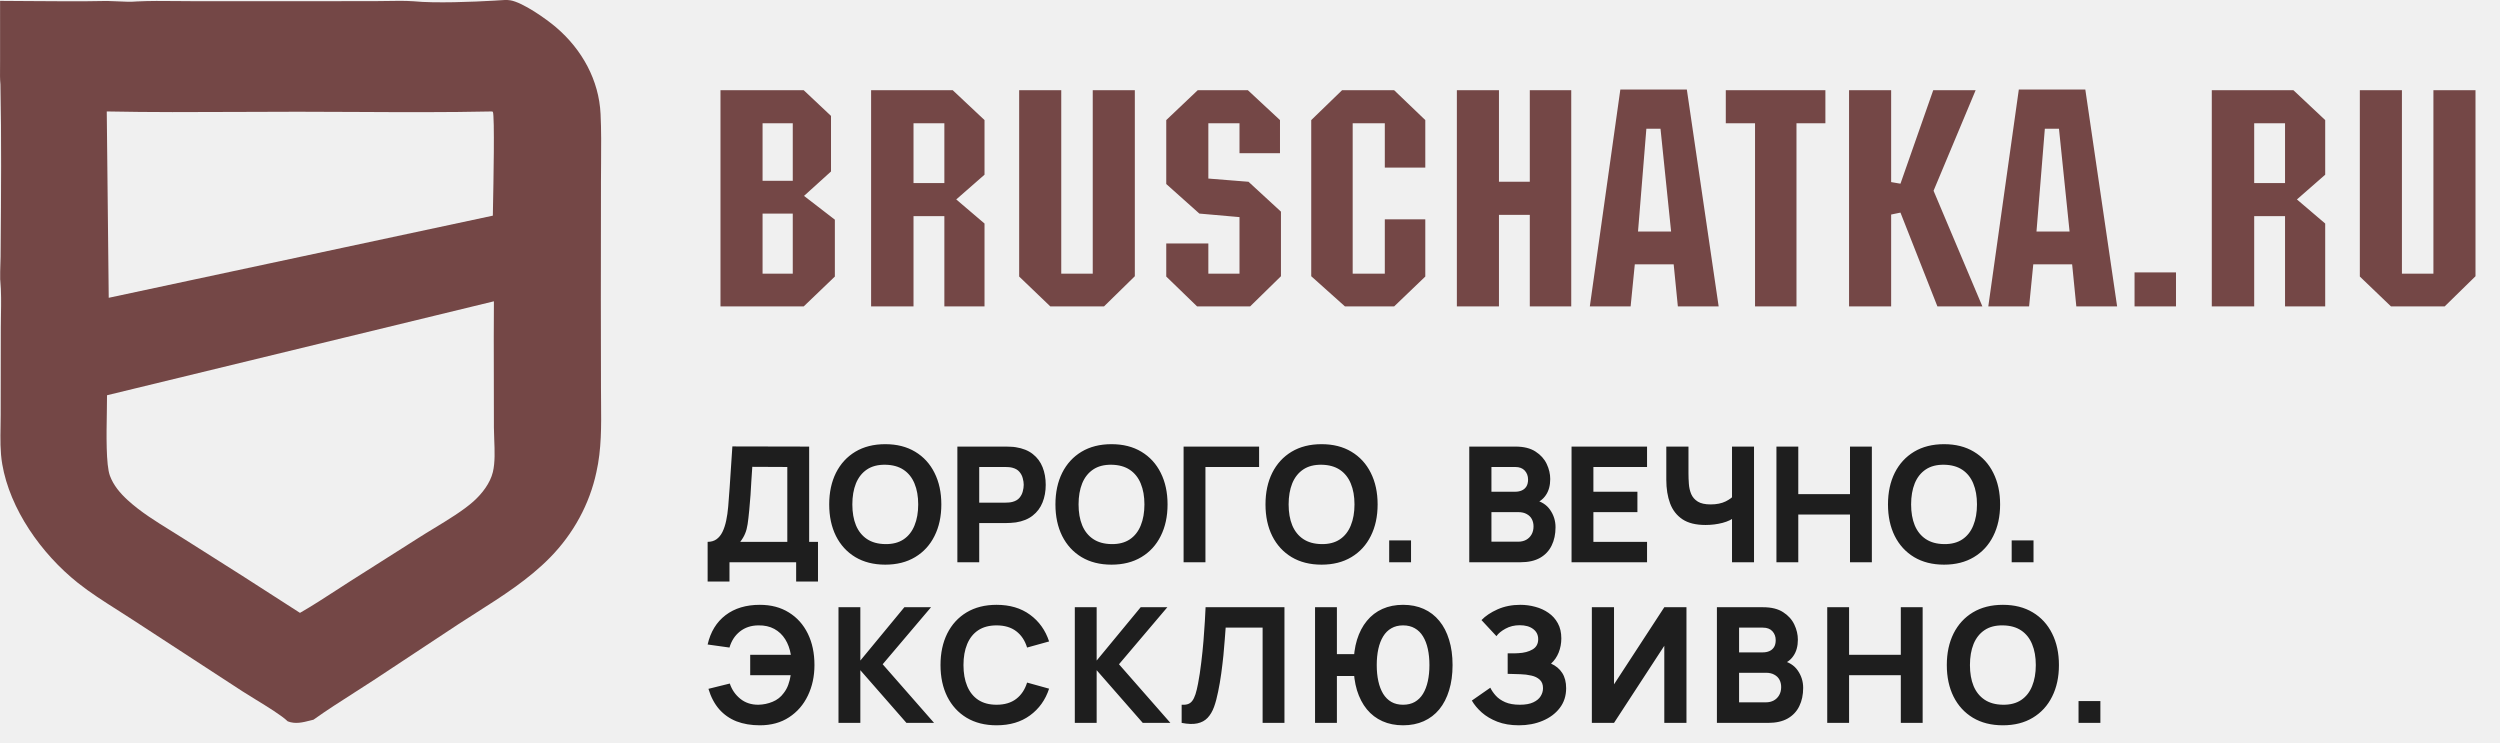
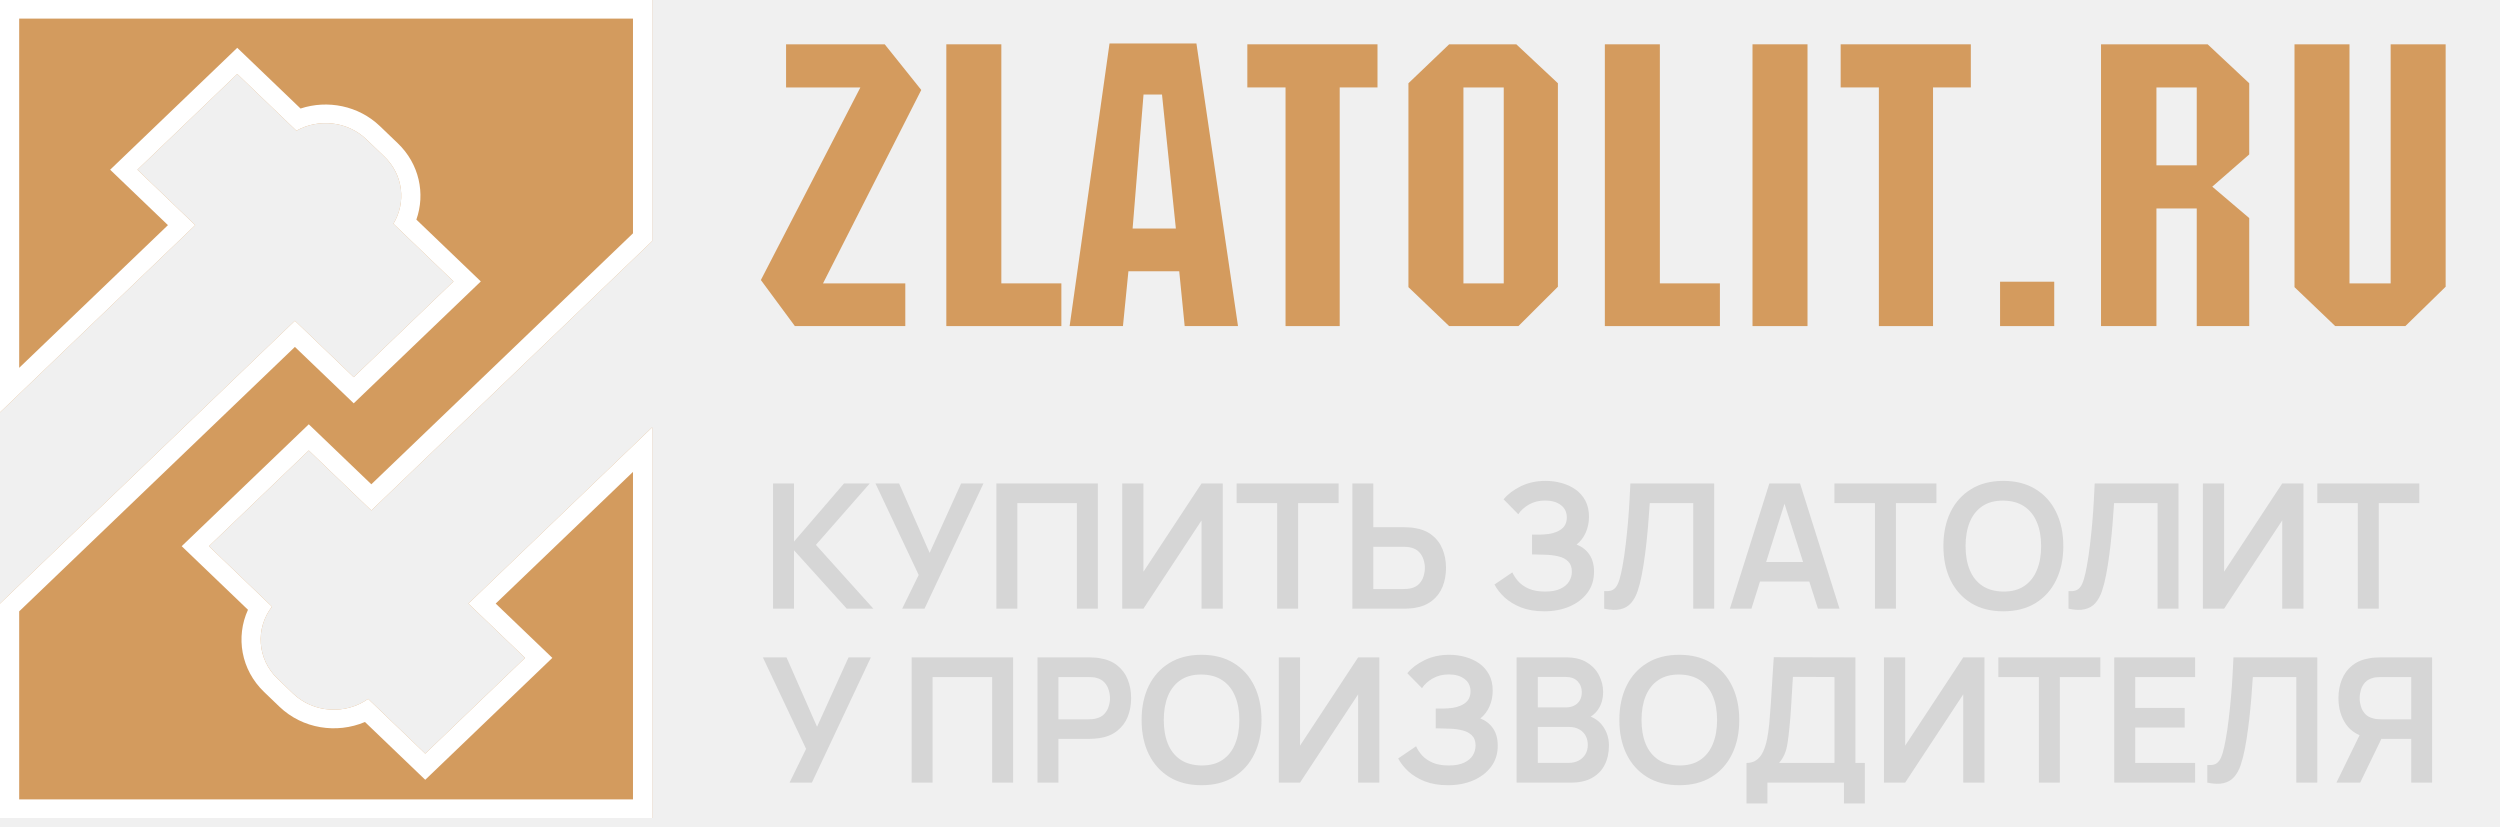
- <svg xmlns="http://www.w3.org/2000/svg" width="249" height="74" viewBox="0 0 249 74" fill="none">
-   <path fill-rule="evenodd" clip-rule="evenodd" d="M49.287 0.061C49.404 0.055 49.531 0.046 49.662 0.036C50.054 0.007 50.487 -0.026 50.829 0.031C52.081 0.241 54.421 1.899 55.368 2.707C57.993 4.943 59.657 8.005 59.816 11.35C59.894 12.99 59.88 14.642 59.867 16.289V16.289C59.862 16.871 59.858 17.453 59.857 18.033L59.844 29.826L59.858 38.713C59.859 39.165 59.863 39.619 59.867 40.074C59.89 42.399 59.913 44.752 59.401 47.025C59.358 47.222 59.312 47.419 59.263 47.615C59.214 47.811 59.16 48.006 59.104 48.2C59.048 48.394 58.987 48.587 58.924 48.78C58.86 48.972 58.793 49.163 58.723 49.353C58.653 49.543 58.578 49.732 58.501 49.92C58.424 50.108 58.343 50.294 58.259 50.48C58.175 50.665 58.088 50.849 57.997 51.031C57.906 51.213 57.812 51.394 57.715 51.573C57.617 51.753 57.517 51.931 57.413 52.107C57.309 52.283 57.203 52.457 57.093 52.63C56.983 52.803 56.869 52.974 56.753 53.143C56.637 53.312 56.518 53.479 56.395 53.644C56.273 53.809 56.148 53.973 56.019 54.134C55.891 54.295 55.76 54.454 55.626 54.611C55.492 54.769 55.355 54.923 55.215 55.076C55.076 55.229 54.933 55.379 54.788 55.527C52.644 57.715 50.023 59.382 47.412 61.043C46.835 61.41 46.258 61.776 45.688 62.148L37.243 67.728C36.612 68.141 35.974 68.548 35.336 68.956L35.335 68.957C33.947 69.843 32.555 70.732 31.225 71.681C31.119 71.707 31.013 71.734 30.908 71.761L30.907 71.761C30.155 71.954 29.418 72.142 28.659 71.846C28.039 71.249 26.62 70.382 25.427 69.651L25.427 69.651C24.931 69.348 24.475 69.069 24.13 68.843L13.223 61.735C12.723 61.406 12.213 61.083 11.703 60.759C10.347 59.898 8.981 59.031 7.746 58.046C4.102 55.141 0.985 50.701 0.222 46.223C0.011 44.985 0.034 43.691 0.057 42.419C0.064 42.042 0.07 41.667 0.071 41.296L0.082 32.672C0.082 32.246 0.089 31.816 0.096 31.384C0.115 30.23 0.134 29.065 0.029 27.932L0.019 27.833C0.008 27.316 0.025 26.796 0.041 26.276C0.049 26.047 0.056 25.819 0.061 25.591C0.063 25.287 0.065 24.982 0.068 24.678C0.109 19.255 0.151 13.818 0.045 8.398C-0.009 7.88 -0.002 7.338 0.005 6.804C0.008 6.56 0.011 6.319 0.008 6.082L0.007 0.087C0.978 0.091 1.95 0.099 2.923 0.107C5.502 0.128 8.085 0.15 10.659 0.096C10.955 0.1 11.285 0.116 11.625 0.132C12.322 0.166 13.063 0.202 13.65 0.143C14.928 0.08 16.222 0.093 17.511 0.106C18.038 0.112 18.563 0.117 19.086 0.117L28.834 0.118L37.192 0.115C37.611 0.115 38.036 0.108 38.464 0.1C39.385 0.083 40.315 0.066 41.211 0.128C43.327 0.337 47.09 0.189 49.287 0.061ZM49.087 11.129L48.961 11.101C44.459 11.198 39.948 11.174 35.439 11.15C33.512 11.14 31.585 11.13 29.66 11.129C27.681 11.128 25.7 11.138 23.718 11.148H23.718C19.354 11.169 14.988 11.19 10.633 11.1L10.829 29.66L49.087 21.479C49.087 21.39 49.093 21.107 49.101 20.69C49.148 18.306 49.282 11.518 49.087 11.129ZM49.193 30.01L49.179 33.589L49.193 42.591C49.194 42.958 49.21 43.357 49.226 43.77C49.27 44.872 49.318 46.073 49.09 47.016C48.822 48.123 48.027 49.159 47.166 49.931C46.143 50.849 44.624 51.771 43.23 52.618C42.675 52.954 42.141 53.279 41.665 53.586L34.837 57.919C34.38 58.211 33.924 58.507 33.468 58.803C32.285 59.571 31.099 60.342 29.877 61.042C26.08 58.583 22.265 56.149 18.432 53.74C17.994 53.459 17.547 53.182 17.096 52.904C15.566 51.958 14.003 50.991 12.714 49.809C11.952 49.11 11.302 48.339 10.948 47.384C10.547 46.3 10.602 43.23 10.641 41.038C10.653 40.374 10.664 39.79 10.659 39.367L49.193 30.01Z" fill="#744746" />
-   <path d="M83.152 21.88V27.544L80.048 30.52H71.76V8.984H80.048L82.768 11.544V17.08L80.08 19.512L83.152 21.88ZM75.952 18.008H78.96V12.28H75.952V18.008ZM75.952 27.256H78.96V21.272H75.952V27.256ZM98.058 22.264V30.52H94.058V21.528H90.986V30.52H86.762V8.984H94.89L98.058 11.96V17.4L95.242 19.864L98.058 22.264ZM90.986 18.232H94.058V12.28H90.986V18.232ZM113.029 8.984V27.512L109.957 30.52H104.613L101.509 27.544V8.984H105.701V27.256H108.837V8.984H113.029ZM127.583 21.08V27.512L124.511 30.52H119.231L116.159 27.544V24.248H120.351V27.256H123.455V21.624L119.455 21.272L116.159 18.328V11.96L119.295 8.984H124.287L127.487 11.96V15.256H123.455V12.28H120.351V17.784L124.351 18.104L127.583 21.08ZM141.959 21.848V27.544L138.855 30.52H133.959L130.599 27.512V11.96L133.671 8.984H138.855L141.959 11.96V16.696H137.927V12.28H134.727V27.256H137.927V21.848H141.959ZM156.496 8.984V30.52H152.368V21.4H149.296V30.52H145.104V8.984H149.296V18.104H152.368V8.984H156.496ZM168.01 8.92L171.178 30.52H167.114L166.698 26.328H162.826L162.41 30.52H158.346L161.386 8.92H168.01ZM163.146 23.064H166.442L165.386 12.824H163.978L163.146 23.064ZM181.809 8.984V12.28H178.929V30.52H174.801V12.28H171.889V8.984H181.809ZM192.582 19L197.446 30.52H192.966L189.286 21.176L188.358 21.368V30.52H184.166V8.984H188.358V18.136L189.286 18.296L192.55 8.984H196.774L192.582 19ZM207.698 8.92L210.866 30.52H206.802L206.385 26.328H202.514L202.098 30.52H198.034L201.074 8.92H207.698ZM202.834 23.064H206.13L205.074 12.824H203.666L202.834 23.064ZM216.729 27.128V30.52H212.601V27.128H216.729ZM231.59 22.264V30.52H227.59V21.528H224.518V30.52H220.294V8.984H228.422L231.59 11.96V17.4L228.774 19.864L231.59 22.264ZM224.518 18.232H227.59V12.28H224.518V18.232ZM246.56 8.984V27.512L243.488 30.52H238.144L235.04 27.544V8.984H239.232V27.256H242.368V8.984H246.56Z" fill="#744746" />
-   <path d="M70.48 57.92V53.968C70.827 53.968 71.12 53.883 71.36 53.712C71.605 53.536 71.805 53.291 71.96 52.976C72.115 52.656 72.237 52.283 72.328 51.856C72.419 51.429 72.485 50.965 72.528 50.464C72.581 49.824 72.629 49.195 72.672 48.576C72.715 47.952 72.757 47.307 72.8 46.64C72.843 45.968 72.891 45.243 72.944 44.464L80.592 44.48V53.968H81.472V57.92H79.296V56H72.656V57.92H70.48ZM73.728 53.968H78.416V46.512L74.928 46.496C74.891 47.024 74.859 47.509 74.832 47.952C74.811 48.395 74.784 48.843 74.752 49.296C74.72 49.749 74.677 50.256 74.624 50.816C74.571 51.376 74.517 51.837 74.464 52.2C74.411 52.557 74.328 52.869 74.216 53.136C74.109 53.403 73.947 53.68 73.728 53.968ZM88.173 56.24C87.021 56.24 86.027 55.989 85.189 55.488C84.357 54.987 83.715 54.285 83.261 53.384C82.813 52.483 82.589 51.435 82.589 50.24C82.589 49.045 82.813 47.997 83.261 47.096C83.715 46.195 84.357 45.493 85.189 44.992C86.027 44.491 87.021 44.24 88.173 44.24C89.325 44.24 90.317 44.491 91.149 44.992C91.987 45.493 92.629 46.195 93.077 47.096C93.531 47.997 93.757 49.045 93.757 50.24C93.757 51.435 93.531 52.483 93.077 53.384C92.629 54.285 91.987 54.987 91.149 55.488C90.317 55.989 89.325 56.24 88.173 56.24ZM88.173 54.192C88.904 54.203 89.512 54.045 89.997 53.72C90.483 53.395 90.845 52.933 91.085 52.336C91.331 51.739 91.453 51.04 91.453 50.24C91.453 49.44 91.331 48.747 91.085 48.16C90.845 47.573 90.483 47.117 89.997 46.792C89.512 46.467 88.904 46.299 88.173 46.288C87.443 46.277 86.835 46.435 86.349 46.76C85.864 47.085 85.499 47.547 85.253 48.144C85.013 48.741 84.893 49.44 84.893 50.24C84.893 51.04 85.013 51.733 85.253 52.32C85.499 52.907 85.864 53.363 86.349 53.688C86.835 54.013 87.443 54.181 88.173 54.192ZM95.354 56V44.48H100.218C100.33 44.48 100.48 44.485 100.666 44.496C100.858 44.501 101.029 44.517 101.178 44.544C101.866 44.651 102.429 44.877 102.866 45.224C103.309 45.571 103.634 46.008 103.842 46.536C104.05 47.059 104.154 47.643 104.154 48.288C104.154 48.933 104.048 49.52 103.834 50.048C103.626 50.571 103.301 51.005 102.858 51.352C102.421 51.699 101.861 51.925 101.178 52.032C101.029 52.053 100.858 52.069 100.666 52.08C100.474 52.091 100.325 52.096 100.218 52.096H97.53V56H95.354ZM97.53 50.064H100.122C100.234 50.064 100.357 50.059 100.49 50.048C100.624 50.037 100.746 50.016 100.858 49.984C101.152 49.904 101.378 49.771 101.538 49.584C101.698 49.392 101.808 49.181 101.866 48.952C101.93 48.717 101.962 48.496 101.962 48.288C101.962 48.08 101.93 47.861 101.866 47.632C101.808 47.397 101.698 47.187 101.538 47C101.378 46.808 101.152 46.672 100.858 46.592C100.746 46.56 100.624 46.539 100.49 46.528C100.357 46.517 100.234 46.512 100.122 46.512H97.53V50.064ZM110.705 56.24C109.553 56.24 108.558 55.989 107.721 55.488C106.889 54.987 106.246 54.285 105.793 53.384C105.345 52.483 105.121 51.435 105.121 50.24C105.121 49.045 105.345 47.997 105.793 47.096C106.246 46.195 106.889 45.493 107.721 44.992C108.558 44.491 109.553 44.24 110.705 44.24C111.857 44.24 112.849 44.491 113.681 44.992C114.518 45.493 115.161 46.195 115.609 47.096C116.062 47.997 116.289 49.045 116.289 50.24C116.289 51.435 116.062 52.483 115.609 53.384C115.161 54.285 114.518 54.987 113.681 55.488C112.849 55.989 111.857 56.24 110.705 56.24ZM110.705 54.192C111.435 54.203 112.043 54.045 112.529 53.72C113.014 53.395 113.377 52.933 113.617 52.336C113.862 51.739 113.985 51.04 113.985 50.24C113.985 49.44 113.862 48.747 113.617 48.16C113.377 47.573 113.014 47.117 112.529 46.792C112.043 46.467 111.435 46.299 110.705 46.288C109.974 46.277 109.366 46.435 108.881 46.76C108.395 47.085 108.03 47.547 107.785 48.144C107.545 48.741 107.425 49.44 107.425 50.24C107.425 51.04 107.545 51.733 107.785 52.32C108.03 52.907 108.395 53.363 108.881 53.688C109.366 54.013 109.974 54.181 110.705 54.192ZM117.886 56V44.48H125.406V46.512H120.062V56H117.886ZM131.627 56.24C130.475 56.24 129.48 55.989 128.643 55.488C127.811 54.987 127.168 54.285 126.715 53.384C126.267 52.483 126.043 51.435 126.043 50.24C126.043 49.045 126.267 47.997 126.715 47.096C127.168 46.195 127.811 45.493 128.643 44.992C129.48 44.491 130.475 44.24 131.627 44.24C132.779 44.24 133.771 44.491 134.602 44.992C135.44 45.493 136.083 46.195 136.531 47.096C136.984 47.997 137.211 49.045 137.211 50.24C137.211 51.435 136.984 52.483 136.531 53.384C136.083 54.285 135.44 54.987 134.602 55.488C133.771 55.989 132.779 56.24 131.627 56.24ZM131.627 54.192C132.357 54.203 132.965 54.045 133.451 53.72C133.936 53.395 134.299 52.933 134.539 52.336C134.784 51.739 134.907 51.04 134.907 50.24C134.907 49.44 134.784 48.747 134.539 48.16C134.299 47.573 133.936 47.117 133.451 46.792C132.965 46.467 132.357 46.299 131.627 46.288C130.896 46.277 130.288 46.435 129.803 46.76C129.317 47.085 128.952 47.547 128.707 48.144C128.467 48.741 128.347 49.44 128.347 50.24C128.347 51.04 128.467 51.733 128.707 52.32C128.952 52.907 129.317 53.363 129.803 53.688C130.288 54.013 130.896 54.181 131.627 54.192ZM138.363 56V53.824H140.539V56H138.363ZM146.339 56V44.48H150.947C151.768 44.48 152.432 44.645 152.939 44.976C153.445 45.301 153.816 45.712 154.051 46.208C154.285 46.704 154.403 47.205 154.403 47.712C154.403 48.357 154.256 48.893 153.963 49.32C153.675 49.747 153.277 50.032 152.771 50.176V49.776C153.491 49.925 154.029 50.259 154.387 50.776C154.749 51.293 154.931 51.872 154.931 52.512C154.931 53.2 154.803 53.805 154.547 54.328C154.296 54.851 153.912 55.261 153.395 55.56C152.877 55.853 152.227 56 151.443 56H146.339ZM148.547 53.952H151.219C151.512 53.952 151.773 53.891 152.003 53.768C152.232 53.64 152.411 53.464 152.539 53.24C152.672 53.011 152.739 52.741 152.739 52.432C152.739 52.16 152.683 51.917 152.571 51.704C152.459 51.491 152.288 51.323 152.059 51.2C151.835 51.072 151.555 51.008 151.219 51.008H148.547V53.952ZM148.547 48.976H150.915C151.16 48.976 151.379 48.933 151.571 48.848C151.763 48.763 151.915 48.632 152.027 48.456C152.139 48.275 152.195 48.043 152.195 47.76C152.195 47.408 152.085 47.112 151.867 46.872C151.648 46.632 151.331 46.512 150.915 46.512H148.547V48.976ZM156.526 56V44.48H164.046V46.512H158.702V48.976H163.086V51.008H158.702V53.968H164.046V56H156.526ZM172.508 56V50.976L172.812 51.472C172.518 51.733 172.1 51.936 171.556 52.08C171.017 52.219 170.454 52.288 169.868 52.288C168.908 52.288 168.142 52.099 167.572 51.72C167.001 51.336 166.59 50.808 166.34 50.136C166.089 49.459 165.964 48.677 165.964 47.792V44.48H168.172V47.136C168.172 47.483 168.185 47.837 168.212 48.2C168.238 48.563 168.316 48.899 168.444 49.208C168.577 49.517 168.796 49.768 169.1 49.96C169.404 50.147 169.83 50.24 170.38 50.24C170.972 50.24 171.473 50.139 171.884 49.936C172.294 49.728 172.582 49.509 172.748 49.28L172.508 50.256V44.48H174.7V56H172.508ZM176.933 56V44.48H179.109V49.216H184.26V44.48H186.437V56H184.26V51.248H179.109V56H176.933ZM193.627 56.24C192.475 56.24 191.48 55.989 190.643 55.488C189.811 54.987 189.168 54.285 188.715 53.384C188.267 52.483 188.043 51.435 188.043 50.24C188.043 49.045 188.267 47.997 188.715 47.096C189.168 46.195 189.811 45.493 190.643 44.992C191.48 44.491 192.475 44.24 193.627 44.24C194.779 44.24 195.771 44.491 196.602 44.992C197.44 45.493 198.083 46.195 198.531 47.096C198.984 47.997 199.211 49.045 199.211 50.24C199.211 51.435 198.984 52.483 198.531 53.384C198.083 54.285 197.44 54.987 196.602 55.488C195.771 55.989 194.779 56.24 193.627 56.24ZM193.627 54.192C194.357 54.203 194.965 54.045 195.451 53.72C195.936 53.395 196.299 52.933 196.539 52.336C196.784 51.739 196.907 51.04 196.907 50.24C196.907 49.44 196.784 48.747 196.539 48.16C196.299 47.573 195.936 47.117 195.451 46.792C194.965 46.467 194.357 46.299 193.627 46.288C192.896 46.277 192.288 46.435 191.803 46.76C191.317 47.085 190.952 47.547 190.707 48.144C190.467 48.741 190.347 49.44 190.347 50.24C190.347 51.04 190.467 51.733 190.707 52.32C190.952 52.907 191.317 53.363 191.803 53.688C192.288 54.013 192.896 54.181 193.627 54.192ZM200.363 56V53.824H202.539V56H200.363ZM75.68 72.24C74.816 72.24 74.043 72.109 73.36 71.848C72.683 71.581 72.107 71.179 71.632 70.64C71.163 70.101 70.805 69.424 70.56 68.608L72.688 68.08C72.891 68.693 73.24 69.2 73.736 69.6C74.232 70 74.832 70.197 75.536 70.192C76.032 70.181 76.504 70.083 76.952 69.896C77.405 69.709 77.771 69.424 78.048 69.04C78.251 68.784 78.405 68.504 78.512 68.2C78.624 67.891 78.704 67.573 78.752 67.248H74.72V65.216H78.768C78.672 64.629 78.485 64.115 78.208 63.672C77.931 63.229 77.568 62.885 77.12 62.64C76.672 62.395 76.144 62.277 75.536 62.288C74.816 62.293 74.203 62.496 73.696 62.896C73.195 63.296 72.848 63.829 72.656 64.496L70.48 64.192C70.768 62.933 71.363 61.96 72.264 61.272C73.165 60.584 74.304 60.24 75.68 60.24C76.795 60.24 77.757 60.493 78.568 61C79.384 61.501 80.013 62.203 80.456 63.104C80.899 64.005 81.12 65.051 81.12 66.24C81.12 67.36 80.901 68.373 80.464 69.28C80.032 70.187 79.408 70.907 78.592 71.44C77.781 71.973 76.811 72.24 75.68 72.24ZM83.514 72V60.48H85.69V65.792L90.074 60.48H92.73L87.914 66.16L93.034 72H90.282L85.69 66.752V72H83.514ZM99.258 72.24C98.106 72.24 97.111 71.989 96.274 71.488C95.442 70.987 94.799 70.285 94.346 69.384C93.898 68.483 93.674 67.435 93.674 66.24C93.674 65.045 93.898 63.997 94.346 63.096C94.799 62.195 95.442 61.493 96.274 60.992C97.111 60.491 98.106 60.24 99.258 60.24C100.58 60.24 101.69 60.568 102.586 61.224C103.487 61.88 104.122 62.768 104.49 63.888L102.298 64.496C102.084 63.797 101.724 63.256 101.218 62.872C100.711 62.483 100.058 62.288 99.258 62.288C98.527 62.288 97.916 62.451 97.426 62.776C96.94 63.101 96.575 63.56 96.33 64.152C96.084 64.744 95.962 65.44 95.962 66.24C95.962 67.04 96.084 67.736 96.33 68.328C96.575 68.92 96.94 69.379 97.426 69.704C97.916 70.029 98.527 70.192 99.258 70.192C100.058 70.192 100.711 69.997 101.218 69.608C101.724 69.219 102.084 68.677 102.298 67.984L104.49 68.592C104.122 69.712 103.487 70.6 102.586 71.256C101.69 71.912 100.58 72.24 99.258 72.24ZM107.051 72V60.48H109.227V65.792L113.611 60.48H116.267L111.451 66.16L116.571 72H113.819L109.227 66.752V72H107.051ZM117.692 72V70.192C117.937 70.208 118.145 70.187 118.316 70.128C118.487 70.069 118.631 69.963 118.748 69.808C118.871 69.648 118.977 69.429 119.068 69.152C119.159 68.869 119.244 68.517 119.324 68.096C119.452 67.429 119.559 66.728 119.644 65.992C119.735 65.251 119.809 64.525 119.868 63.816C119.927 63.107 119.972 62.461 120.004 61.88C120.036 61.293 120.06 60.827 120.076 60.48H127.932V72H125.756V62.512H122.076C122.055 62.811 122.025 63.2 121.988 63.68C121.956 64.16 121.911 64.691 121.852 65.272C121.793 65.853 121.721 66.456 121.636 67.08C121.551 67.704 121.447 68.309 121.324 68.896C121.212 69.467 121.076 69.973 120.916 70.416C120.756 70.853 120.543 71.213 120.276 71.496C120.015 71.773 119.676 71.957 119.26 72.048C118.844 72.139 118.321 72.123 117.692 72ZM130.979 72V60.48H133.155V65.152H135.075V67.328H133.155V72H130.979ZM139.747 72.24C138.985 72.24 138.299 72.104 137.691 71.832C137.083 71.56 136.566 71.165 136.139 70.648C135.713 70.125 135.385 69.493 135.155 68.752C134.931 68.011 134.819 67.173 134.819 66.24C134.819 65.301 134.931 64.464 135.155 63.728C135.385 62.987 135.713 62.357 136.139 61.84C136.566 61.317 137.083 60.92 137.691 60.648C138.299 60.376 138.985 60.24 139.747 60.24C140.51 60.24 141.195 60.376 141.803 60.648C142.411 60.92 142.929 61.317 143.355 61.84C143.782 62.357 144.107 62.987 144.331 63.728C144.561 64.464 144.675 65.301 144.675 66.24C144.675 67.173 144.561 68.011 144.331 68.752C144.107 69.493 143.782 70.125 143.355 70.648C142.929 71.165 142.411 71.56 141.803 71.832C141.195 72.104 140.51 72.24 139.747 72.24ZM139.747 70.192C140.195 70.192 140.585 70.099 140.915 69.912C141.246 69.72 141.518 69.451 141.731 69.104C141.945 68.752 142.105 68.333 142.211 67.848C142.318 67.363 142.371 66.827 142.371 66.24C142.371 65.653 142.318 65.117 142.211 64.632C142.105 64.147 141.945 63.731 141.731 63.384C141.518 63.032 141.246 62.763 140.915 62.576C140.585 62.384 140.195 62.288 139.747 62.288C139.299 62.288 138.91 62.384 138.579 62.576C138.249 62.763 137.977 63.032 137.763 63.384C137.55 63.731 137.39 64.147 137.283 64.632C137.177 65.117 137.123 65.653 137.123 66.24C137.123 66.827 137.177 67.363 137.283 67.848C137.39 68.333 137.55 68.752 137.763 69.104C137.977 69.451 138.249 69.72 138.579 69.912C138.91 70.099 139.299 70.192 139.747 70.192ZM151.284 72.24C150.468 72.24 149.751 72.12 149.132 71.88C148.519 71.64 148.002 71.333 147.58 70.96C147.159 70.581 146.831 70.187 146.596 69.776L148.436 68.496C148.564 68.763 148.746 69.027 148.98 69.288C149.215 69.549 149.527 69.765 149.916 69.936C150.306 70.107 150.794 70.192 151.38 70.192C151.935 70.192 152.38 70.112 152.716 69.952C153.058 69.792 153.303 69.587 153.452 69.336C153.607 69.085 153.684 68.821 153.684 68.544C153.684 68.176 153.575 67.893 153.356 67.696C153.143 67.499 152.866 67.363 152.524 67.288C152.183 67.208 151.823 67.163 151.444 67.152C151.076 67.141 150.81 67.133 150.644 67.128C150.484 67.123 150.375 67.12 150.316 67.12C150.263 67.12 150.212 67.12 150.164 67.12V65.072C150.234 65.072 150.335 65.072 150.468 65.072C150.607 65.072 150.746 65.072 150.884 65.072C151.028 65.067 151.146 65.061 151.236 65.056C151.796 65.029 152.263 64.907 152.636 64.688C153.015 64.469 153.204 64.128 153.204 63.664C153.204 63.237 153.036 62.899 152.7 62.648C152.37 62.397 151.924 62.272 151.364 62.272C150.836 62.272 150.364 62.387 149.948 62.616C149.538 62.84 149.236 63.088 149.044 63.36L147.556 61.76C147.956 61.344 148.492 60.987 149.164 60.688C149.836 60.389 150.591 60.24 151.428 60.24C151.935 60.24 152.431 60.307 152.916 60.44C153.402 60.568 153.839 60.768 154.228 61.04C154.618 61.307 154.927 61.651 155.156 62.072C155.391 62.493 155.508 62.997 155.508 63.584C155.508 64.08 155.42 64.549 155.244 64.992C155.068 65.429 154.815 65.797 154.484 66.096C154.964 66.309 155.335 66.619 155.596 67.024C155.858 67.429 155.988 67.936 155.988 68.544C155.988 69.307 155.775 69.965 155.348 70.52C154.927 71.069 154.359 71.493 153.644 71.792C152.935 72.091 152.148 72.24 151.284 72.24ZM167.972 72H165.764V64.32L160.756 72H158.548V60.48H160.756V68.16L165.764 60.48H167.972V72ZM171.004 72V60.48H175.612C176.434 60.48 177.098 60.645 177.604 60.976C178.111 61.301 178.482 61.712 178.716 62.208C178.951 62.704 179.068 63.205 179.068 63.712C179.068 64.357 178.922 64.893 178.628 65.32C178.34 65.747 177.943 66.032 177.436 66.176V65.776C178.156 65.925 178.695 66.259 179.052 66.776C179.415 67.293 179.596 67.872 179.596 68.512C179.596 69.2 179.468 69.805 179.212 70.328C178.962 70.851 178.578 71.261 178.06 71.56C177.543 71.853 176.892 72 176.108 72H171.004ZM173.212 69.952H175.884C176.178 69.952 176.439 69.891 176.668 69.768C176.898 69.64 177.076 69.464 177.204 69.24C177.338 69.011 177.404 68.741 177.404 68.432C177.404 68.16 177.348 67.917 177.236 67.704C177.124 67.491 176.954 67.323 176.724 67.2C176.5 67.072 176.22 67.008 175.884 67.008H173.212V69.952ZM173.212 64.976H175.58C175.826 64.976 176.044 64.933 176.236 64.848C176.428 64.763 176.58 64.632 176.692 64.456C176.804 64.275 176.86 64.043 176.86 63.76C176.86 63.408 176.751 63.112 176.532 62.872C176.314 62.632 175.996 62.512 175.58 62.512H173.212V64.976ZM181.992 72V60.48H184.168V65.216H189.32V60.48H191.496V72H189.32V67.248H184.168V72H181.992ZM199.486 72.24C198.334 72.24 197.339 71.989 196.502 71.488C195.67 70.987 195.027 70.285 194.574 69.384C194.126 68.483 193.902 67.435 193.902 66.24C193.902 65.045 194.126 63.997 194.574 63.096C195.027 62.195 195.67 61.493 196.502 60.992C197.339 60.491 198.334 60.24 199.486 60.24C200.638 60.24 201.63 60.491 202.462 60.992C203.299 61.493 203.942 62.195 204.39 63.096C204.843 63.997 205.07 65.045 205.07 66.24C205.07 67.435 204.843 68.483 204.39 69.384C203.942 70.285 203.299 70.987 202.462 71.488C201.63 71.989 200.638 72.24 199.486 72.24ZM199.486 70.192C200.217 70.203 200.825 70.045 201.31 69.72C201.795 69.395 202.158 68.933 202.398 68.336C202.643 67.739 202.766 67.04 202.766 66.24C202.766 65.44 202.643 64.747 202.398 64.16C202.158 63.573 201.795 63.117 201.31 62.792C200.825 62.467 200.217 62.299 199.486 62.288C198.755 62.277 198.147 62.435 197.662 62.76C197.177 63.085 196.811 63.547 196.566 64.144C196.326 64.741 196.206 65.44 196.206 66.24C196.206 67.04 196.326 67.733 196.566 68.32C196.811 68.907 197.177 69.363 197.662 69.688C198.147 70.013 198.755 70.181 199.486 70.192ZM207.022 72V69.824H209.198V72H207.022Z" fill="#1E1E1E" />
+ <svg xmlns="http://www.w3.org/2000/svg" width="230" height="76" viewBox="0 0 230 76" fill="none">
+   <path d="M81.395 4.077L84.756 8.276L75.717 26.071H83.288V30H73.129L70 25.763L79.155 8.044H72.318V4.077H81.395Z" fill="#D49B5E" />
+   <path d="M97.647 26.071V30H87.062V4.077H92.123V26.071H97.647Z" fill="#D49B5E" />
+   <path d="M110.072 4L113.896 30H108.99L108.488 24.954H103.814L103.312 30H98.406L102.076 4H110.072ZM104.2 21.025H108.179L106.904 8.699H105.205L104.2 21.025Z" fill="#D49B5E" />
+   <path d="M126.73 4.077V8.044H123.253V30H118.27V8.044H114.755V4.077H126.73Z" fill="#D49B5E" />
+   <path d="M143.327 7.659V26.379L139.696 30H133.322L129.575 26.418V7.659L133.322 4.077H139.502L143.327 7.659ZM134.635 26.071H138.344V8.044H134.635V26.071Z" fill="#D49B5E" />
+   <path d="M158.231 26.071V30H147.646V4.077H152.707V26.071H158.231Z" fill="#D49B5E" />
+   <path d="M166.291 4.077V30H161.23V4.077H166.291Z" fill="#D49B5E" />
+   <path d="M181.316 4.077V8.044H177.839V30H172.856V8.044H169.341V4.077H181.316Z" fill="#D49B5E" />
+   <path d="M188.989 25.917V30H184.006V25.917H188.989Z" fill="#D49B5E" />
+   <path d="M206.929 20.062V30H202.1V19.176H198.392V30H193.293V4.077H203.104L206.929 7.659V14.207L203.529 17.173L206.929 20.062ZM198.392 15.209H202.1V8.044H198.392V15.209Z" fill="#D49B5E" />
+   <path d="M225 4.077V26.379L221.292 30H214.841L211.094 26.418V4.077H216.154V26.071H219.94V4.077H225Z" fill="#D49B5E" />
+   <path d="M71.12 56V44.48H73.048V49.824L77.648 44.48H80.016L75.064 50.128L80.352 56H77.904L73.048 50.624V56H71.12ZM82.999 56L84.519 52.896L80.543 44.48H82.719L85.527 50.864L88.423 44.48H90.479L85.055 56H82.999ZM91.667 56V44.48H101.003V56H99.075V46.288H93.595V56H91.667ZM112.493 56H110.541V47.88L105.197 56H103.245V44.48H105.197V52.6L110.541 44.48H112.493V56ZM117.497 56V46.288H113.769V44.48H123.153V46.288H119.425V56H117.497ZM124.417 56V44.48H126.345V48.504H129.177C129.283 48.504 129.427 48.509 129.609 48.52C129.79 48.525 129.955 48.541 130.105 48.568C130.766 48.669 131.313 48.891 131.745 49.232C132.182 49.573 132.505 50.005 132.713 50.528C132.926 51.045 133.033 51.619 133.033 52.248C133.033 52.883 132.926 53.461 132.713 53.984C132.505 54.501 132.182 54.931 131.745 55.272C131.313 55.613 130.766 55.835 130.105 55.936C129.955 55.957 129.79 55.973 129.609 55.984C129.433 55.995 129.289 56 129.177 56H124.417ZM126.345 54.192H129.097C129.209 54.192 129.329 54.187 129.457 54.176C129.59 54.165 129.715 54.147 129.833 54.12C130.147 54.04 130.395 53.899 130.577 53.696C130.763 53.493 130.894 53.264 130.969 53.008C131.049 52.747 131.089 52.493 131.089 52.248C131.089 52.003 131.049 51.752 130.969 51.496C130.894 51.24 130.763 51.011 130.577 50.808C130.395 50.605 130.147 50.464 129.833 50.384C129.715 50.352 129.59 50.331 129.457 50.32C129.329 50.309 129.209 50.304 129.097 50.304H126.345V54.192ZM142.075 56.24C141.264 56.24 140.555 56.123 139.947 55.888C139.344 55.648 138.838 55.341 138.427 54.968C138.022 54.589 137.71 54.192 137.491 53.776L139.139 52.656C139.267 52.949 139.454 53.232 139.699 53.504C139.944 53.771 140.267 53.992 140.667 54.168C141.067 54.339 141.563 54.424 142.155 54.424C142.726 54.424 143.192 54.339 143.555 54.168C143.918 53.997 144.184 53.773 144.355 53.496C144.526 53.219 144.611 52.917 144.611 52.592C144.611 52.187 144.499 51.875 144.275 51.656C144.051 51.432 143.758 51.277 143.395 51.192C143.032 51.101 142.646 51.051 142.235 51.04C141.862 51.029 141.592 51.021 141.427 51.016C141.262 51.011 141.152 51.008 141.099 51.008C141.046 51.008 140.995 51.008 140.947 51.008V49.184C141.006 49.184 141.104 49.184 141.243 49.184C141.387 49.184 141.534 49.184 141.683 49.184C141.838 49.179 141.963 49.173 142.059 49.168C142.667 49.141 143.166 49 143.555 48.744C143.95 48.488 144.147 48.109 144.147 47.608C144.147 47.123 143.963 46.741 143.595 46.464C143.232 46.187 142.75 46.048 142.147 46.048C141.582 46.048 141.083 46.173 140.651 46.424C140.224 46.675 139.902 46.971 139.683 47.312L138.331 45.936C138.72 45.461 139.248 45.061 139.915 44.736C140.587 44.405 141.35 44.24 142.203 44.24C142.704 44.24 143.192 44.307 143.667 44.44C144.142 44.568 144.568 44.765 144.947 45.032C145.326 45.299 145.627 45.64 145.851 46.056C146.075 46.472 146.187 46.968 146.187 47.544C146.187 48.072 146.086 48.56 145.883 49.008C145.686 49.451 145.408 49.813 145.051 50.096C145.558 50.299 145.95 50.608 146.227 51.024C146.51 51.44 146.651 51.965 146.651 52.6C146.651 53.347 146.448 53.992 146.043 54.536C145.638 55.08 145.088 55.501 144.395 55.8C143.707 56.093 142.934 56.24 142.075 56.24ZM147.586 56V54.384C147.842 54.4 148.058 54.381 148.234 54.328C148.41 54.269 148.556 54.16 148.674 54C148.796 53.835 148.903 53.603 148.994 53.304C149.084 53 149.172 52.619 149.258 52.16C149.38 51.504 149.482 50.821 149.562 50.112C149.647 49.397 149.719 48.696 149.778 48.008C149.836 47.315 149.882 46.664 149.914 46.056C149.946 45.448 149.972 44.923 149.994 44.48H157.706V56H155.778V46.288H151.778C151.751 46.645 151.719 47.077 151.682 47.584C151.65 48.085 151.604 48.629 151.546 49.216C151.492 49.803 151.423 50.411 151.338 51.04C151.258 51.669 151.159 52.288 151.042 52.896C150.935 53.451 150.807 53.949 150.658 54.392C150.508 54.829 150.308 55.192 150.058 55.48C149.812 55.763 149.49 55.952 149.09 56.048C148.695 56.144 148.194 56.128 147.586 56ZM159.148 56L162.78 44.48H165.604L169.236 56H167.252L163.956 45.664H164.388L161.132 56H159.148ZM161.172 53.504V51.704H167.22V53.504H161.172ZM172.497 56V46.288H168.769V44.48H178.153V46.288H174.425V56H172.497ZM184.305 56.24C183.153 56.24 182.166 55.989 181.345 55.488C180.523 54.981 179.891 54.277 179.449 53.376C179.011 52.475 178.793 51.429 178.793 50.24C178.793 49.051 179.011 48.005 179.449 47.104C179.891 46.203 180.523 45.501 181.345 45C182.166 44.493 183.153 44.24 184.305 44.24C185.457 44.24 186.443 44.493 187.265 45C188.091 45.501 188.723 46.203 189.161 47.104C189.603 48.005 189.825 49.051 189.825 50.24C189.825 51.429 189.603 52.475 189.161 53.376C188.723 54.277 188.091 54.981 187.265 55.488C186.443 55.989 185.457 56.24 184.305 56.24ZM184.305 54.424C185.078 54.429 185.721 54.259 186.233 53.912C186.75 53.565 187.137 53.077 187.393 52.448C187.654 51.819 187.785 51.083 187.785 50.24C187.785 49.397 187.654 48.667 187.393 48.048C187.137 47.424 186.75 46.939 186.233 46.592C185.721 46.245 185.078 46.067 184.305 46.056C183.531 46.051 182.889 46.221 182.377 46.568C181.865 46.915 181.478 47.403 181.217 48.032C180.961 48.661 180.833 49.397 180.833 50.24C180.833 51.083 180.961 51.816 181.217 52.44C181.473 53.059 181.857 53.541 182.369 53.888C182.886 54.235 183.531 54.413 184.305 54.424ZM190.304 56V54.384C190.56 54.4 190.776 54.381 190.952 54.328C191.128 54.269 191.275 54.16 191.392 54C191.515 53.835 191.622 53.603 191.712 53.304C191.803 53 191.891 52.619 191.976 52.16C192.099 51.504 192.2 50.821 192.28 50.112C192.366 49.397 192.438 48.696 192.496 48.008C192.555 47.315 192.6 46.664 192.632 46.056C192.664 45.448 192.691 44.923 192.712 44.48H200.424V56H198.496V46.288H194.496C194.47 46.645 194.438 47.077 194.4 47.584C194.368 48.085 194.323 48.629 194.264 49.216C194.211 49.803 194.142 50.411 194.056 51.04C193.976 51.669 193.878 52.288 193.76 52.896C193.654 53.451 193.526 53.949 193.376 54.392C193.227 54.829 193.027 55.192 192.776 55.48C192.531 55.763 192.208 55.952 191.808 56.048C191.414 56.144 190.912 56.128 190.304 56ZM211.915 56H209.963V47.88L204.619 56H202.667V44.48H204.619V52.6L209.963 44.48H211.915V56ZM216.919 56V46.288H213.191V44.48H222.575V46.288H218.847V56H216.919ZM72.64 72L74.16 68.896L70.184 60.48H72.36L75.168 66.864L78.064 60.48H80.12L74.696 72H72.64ZM83.87 72V60.48H93.206V72H91.278V62.288H85.798V72H83.87ZM95.448 72V60.48H100.208C100.32 60.48 100.464 60.485 100.64 60.496C100.816 60.501 100.979 60.517 101.128 60.544C101.795 60.645 102.344 60.867 102.776 61.208C103.213 61.549 103.536 61.981 103.744 62.504C103.957 63.021 104.064 63.597 104.064 64.232C104.064 64.861 103.957 65.437 103.744 65.96C103.531 66.477 103.205 66.907 102.768 67.248C102.336 67.589 101.789 67.811 101.128 67.912C100.979 67.933 100.813 67.949 100.632 67.96C100.456 67.971 100.315 67.976 100.208 67.976H97.376V72H95.448ZM97.376 66.176H100.128C100.235 66.176 100.355 66.171 100.488 66.16C100.621 66.149 100.744 66.128 100.856 66.096C101.176 66.016 101.427 65.875 101.608 65.672C101.795 65.469 101.925 65.24 102 64.984C102.08 64.728 102.12 64.477 102.12 64.232C102.12 63.987 102.08 63.736 102 63.48C101.925 63.219 101.795 62.987 101.608 62.784C101.427 62.581 101.176 62.44 100.856 62.36C100.744 62.328 100.621 62.309 100.488 62.304C100.355 62.293 100.235 62.288 100.128 62.288H97.376V66.176ZM110.539 72.24C109.387 72.24 108.4 71.989 107.579 71.488C106.758 70.981 106.126 70.277 105.683 69.376C105.246 68.475 105.027 67.429 105.027 66.24C105.027 65.051 105.246 64.005 105.683 63.104C106.126 62.203 106.758 61.501 107.579 61C108.4 60.493 109.387 60.24 110.539 60.24C111.691 60.24 112.678 60.493 113.499 61C114.326 61.501 114.958 62.203 115.395 63.104C115.838 64.005 116.059 65.051 116.059 66.24C116.059 67.429 115.838 68.475 115.395 69.376C114.958 70.277 114.326 70.981 113.499 71.488C112.678 71.989 111.691 72.24 110.539 72.24ZM110.539 70.424C111.312 70.429 111.955 70.259 112.467 69.912C112.984 69.565 113.371 69.077 113.627 68.448C113.888 67.819 114.019 67.083 114.019 66.24C114.019 65.397 113.888 64.667 113.627 64.048C113.371 63.424 112.984 62.939 112.467 62.592C111.955 62.245 111.312 62.067 110.539 62.056C109.766 62.051 109.123 62.221 108.611 62.568C108.099 62.915 107.712 63.403 107.451 64.032C107.195 64.661 107.067 65.397 107.067 66.24C107.067 67.083 107.195 67.816 107.451 68.44C107.707 69.059 108.091 69.541 108.603 69.888C109.12 70.235 109.766 70.413 110.539 70.424ZM126.899 72H124.947V63.88L119.603 72H117.651V60.48H119.603V68.6L124.947 60.48H126.899V72ZM133.216 72.24C132.405 72.24 131.696 72.123 131.088 71.888C130.485 71.648 129.978 71.341 129.568 70.968C129.162 70.589 128.85 70.192 128.632 69.776L130.28 68.656C130.408 68.949 130.594 69.232 130.84 69.504C131.085 69.771 131.408 69.992 131.808 70.168C132.208 70.339 132.704 70.424 133.296 70.424C133.866 70.424 134.333 70.339 134.696 70.168C135.058 69.997 135.325 69.773 135.496 69.496C135.666 69.219 135.752 68.917 135.752 68.592C135.752 68.187 135.64 67.875 135.416 67.656C135.192 67.432 134.898 67.277 134.536 67.192C134.173 67.101 133.786 67.051 133.376 67.04C133.002 67.029 132.733 67.021 132.568 67.016C132.402 67.011 132.293 67.008 132.24 67.008C132.186 67.008 132.136 67.008 132.088 67.008V65.184C132.146 65.184 132.245 65.184 132.384 65.184C132.528 65.184 132.674 65.184 132.824 65.184C132.978 65.179 133.104 65.173 133.2 65.168C133.808 65.141 134.306 65 134.696 64.744C135.09 64.488 135.288 64.109 135.288 63.608C135.288 63.123 135.104 62.741 134.736 62.464C134.373 62.187 133.89 62.048 133.288 62.048C132.722 62.048 132.224 62.173 131.792 62.424C131.365 62.675 131.042 62.971 130.824 63.312L129.472 61.936C129.861 61.461 130.389 61.061 131.056 60.736C131.728 60.405 132.49 60.24 133.344 60.24C133.845 60.24 134.333 60.307 134.808 60.44C135.282 60.568 135.709 60.765 136.088 61.032C136.466 61.299 136.768 61.64 136.992 62.056C137.216 62.472 137.328 62.968 137.328 63.544C137.328 64.072 137.226 64.56 137.024 65.008C136.826 65.451 136.549 65.813 136.192 66.096C136.698 66.299 137.09 66.608 137.368 67.024C137.65 67.44 137.792 67.965 137.792 68.6C137.792 69.347 137.589 69.992 137.184 70.536C136.778 71.08 136.229 71.501 135.536 71.8C134.848 72.093 134.074 72.24 133.216 72.24ZM139.526 72V60.48H144.094C144.873 60.48 145.51 60.637 146.006 60.952C146.508 61.261 146.878 61.659 147.118 62.144C147.364 62.629 147.486 63.131 147.486 63.648C147.486 64.283 147.334 64.821 147.03 65.264C146.732 65.707 146.324 66.005 145.806 66.16V65.76C146.532 65.925 147.081 66.269 147.454 66.792C147.833 67.315 148.022 67.909 148.022 68.576C148.022 69.259 147.892 69.856 147.63 70.368C147.369 70.88 146.98 71.28 146.462 71.568C145.95 71.856 145.316 72 144.558 72H139.526ZM141.478 70.184H144.318C144.654 70.184 144.956 70.117 145.222 69.984C145.489 69.845 145.697 69.653 145.846 69.408C146.001 69.157 146.078 68.861 146.078 68.52C146.078 68.211 146.012 67.933 145.878 67.688C145.745 67.443 145.55 67.248 145.294 67.104C145.038 66.955 144.732 66.88 144.374 66.88H141.478V70.184ZM141.478 65.08H144.07C144.348 65.08 144.596 65.027 144.814 64.92C145.033 64.813 145.206 64.656 145.334 64.448C145.462 64.24 145.526 63.984 145.526 63.68C145.526 63.28 145.398 62.947 145.142 62.68C144.886 62.413 144.529 62.28 144.07 62.28H141.478V65.08ZM154.492 72.24C153.34 72.24 152.353 71.989 151.532 71.488C150.711 70.981 150.079 70.277 149.636 69.376C149.199 68.475 148.98 67.429 148.98 66.24C148.98 65.051 149.199 64.005 149.636 63.104C150.079 62.203 150.711 61.501 151.532 61C152.353 60.493 153.34 60.24 154.492 60.24C155.644 60.24 156.631 60.493 157.452 61C158.279 61.501 158.911 62.203 159.348 63.104C159.791 64.005 160.012 65.051 160.012 66.24C160.012 67.429 159.791 68.475 159.348 69.376C158.911 70.277 158.279 70.981 157.452 71.488C156.631 71.989 155.644 72.24 154.492 72.24ZM154.492 70.424C155.265 70.429 155.908 70.259 156.42 69.912C156.937 69.565 157.324 69.077 157.58 68.448C157.841 67.819 157.972 67.083 157.972 66.24C157.972 65.397 157.841 64.667 157.58 64.048C157.324 63.424 156.937 62.939 156.42 62.592C155.908 62.245 155.265 62.067 154.492 62.056C153.719 62.051 153.076 62.221 152.564 62.568C152.052 62.915 151.665 63.403 151.404 64.032C151.148 64.661 151.02 65.397 151.02 66.24C151.02 67.083 151.148 67.816 151.404 68.44C151.66 69.059 152.044 69.541 152.556 69.888C153.073 70.235 153.719 70.413 154.492 70.424ZM160.676 73.92V70.192C161.049 70.192 161.361 70.099 161.612 69.912C161.863 69.725 162.063 69.467 162.212 69.136C162.367 68.805 162.487 68.421 162.572 67.984C162.657 67.541 162.724 67.072 162.772 66.576C162.831 65.92 162.881 65.277 162.924 64.648C162.967 64.013 163.007 63.357 163.044 62.68C163.087 61.997 163.135 61.259 163.188 60.464L170.7 60.48V70.192H171.564V73.92H169.644V72H162.604V73.92H160.676ZM163.676 70.192H168.772V62.288L164.948 62.272C164.911 62.832 164.879 63.355 164.852 63.84C164.831 64.32 164.801 64.808 164.764 65.304C164.732 65.8 164.687 66.341 164.628 66.928C164.575 67.504 164.516 67.984 164.452 68.368C164.393 68.752 164.305 69.085 164.188 69.368C164.071 69.645 163.9 69.92 163.676 70.192ZM182.571 72H180.619V63.88L175.275 72H173.323V60.48H175.275V68.6L180.619 60.48H182.571V72ZM187.576 72V62.288H183.848V60.48H193.232V62.288H189.504V72H187.576ZM194.511 72V60.48H201.951V62.288H196.439V65.128H200.991V66.936H196.439V70.192H201.951V72H194.511ZM203.07 72V70.384C203.326 70.4 203.542 70.381 203.718 70.328C203.894 70.269 204.041 70.16 204.158 70C204.281 69.835 204.387 69.603 204.478 69.304C204.569 69 204.657 68.619 204.742 68.16C204.865 67.504 204.966 66.821 205.046 66.112C205.131 65.397 205.203 64.696 205.262 64.008C205.321 63.315 205.366 62.664 205.398 62.056C205.43 61.448 205.457 60.923 205.478 60.48H213.19V72H211.262V62.288H207.262C207.235 62.645 207.203 63.077 207.166 63.584C207.134 64.085 207.089 64.629 207.03 65.216C206.977 65.803 206.907 66.411 206.822 67.04C206.742 67.669 206.643 68.288 206.526 68.896C206.419 69.451 206.291 69.949 206.142 70.392C205.993 70.829 205.793 71.192 205.542 71.48C205.297 71.763 204.974 71.952 204.574 72.048C204.179 72.144 203.678 72.128 203.07 72ZM223.753 72H221.833V67.976H218.857L218.033 67.904C217.051 67.744 216.323 67.328 215.849 66.656C215.374 65.979 215.137 65.171 215.137 64.232C215.137 63.597 215.243 63.021 215.457 62.504C215.67 61.981 215.993 61.549 216.424 61.208C216.857 60.867 217.406 60.645 218.073 60.544C218.227 60.517 218.39 60.501 218.561 60.496C218.737 60.485 218.881 60.48 218.993 60.48H223.753V72ZM217.137 72H214.953L217.449 66.88L219.409 67.312L217.137 72ZM221.833 66.176V62.288H219.073C218.966 62.288 218.846 62.293 218.713 62.304C218.579 62.309 218.457 62.328 218.345 62.36C218.025 62.44 217.771 62.581 217.585 62.784C217.403 62.987 217.275 63.219 217.201 63.48C217.126 63.736 217.089 63.987 217.089 64.232C217.089 64.477 217.126 64.728 217.201 64.984C217.275 65.24 217.403 65.469 217.585 65.672C217.771 65.875 218.025 66.016 218.345 66.096C218.457 66.128 218.579 66.149 218.713 66.16C218.846 66.171 218.966 66.176 219.073 66.176H221.833Z" fill="#D6D6D6" />
+   <path fill-rule="evenodd" clip-rule="evenodd" d="M0 0H60V22.179L34.162 46.961L28.407 41.441L19.223 50.25L25.02 55.809C23.48 57.807 23.653 60.638 25.541 62.448L26.948 63.798C28.835 65.608 31.787 65.775 33.87 64.297L39.122 69.335L48.306 60.526L43.095 55.529L60 39.315V75.254H0V55.532L27.131 29.51L32.542 34.7L41.726 25.891L36.193 20.584C37.384 18.629 37.106 16.077 35.359 14.4L33.713 12.822C31.966 11.146 29.305 10.88 27.267 12.023L21.827 6.806L12.643 15.614L17.96 20.713L0 37.939V0Z" fill="#D39B5E" />
+   <path fill-rule="evenodd" clip-rule="evenodd" d="M28.407 41.441L34.162 46.961L60 22.179V0H0V37.939L17.96 20.713L12.643 15.614L21.827 6.806L27.267 12.023C29.305 10.88 31.966 11.146 33.713 12.822L35.359 14.4C37.106 16.077 37.384 18.629 36.193 20.584L41.726 25.891L32.542 34.7L27.131 29.51L0 55.532V75.254H60V39.315L43.095 55.529L48.306 60.526L39.122 69.335L33.87 64.297C31.787 65.775 28.835 65.608 26.948 63.798L25.541 62.448C23.653 60.638 23.48 57.807 25.02 55.809L19.223 50.25L28.407 41.441ZM22.813 56.099L16.715 50.25L28.407 39.035L34.162 44.554L58.235 21.465V1.71H1.765V33.84L15.451 20.713L10.134 15.614L21.827 4.399L27.651 9.985C30.124 9.171 32.975 9.708 34.955 11.607L36.6 13.185C38.577 15.082 39.147 17.821 38.306 20.204L44.235 25.891L32.542 37.106L27.131 31.916L1.765 56.246V73.544H58.235V43.414L45.604 55.529L50.815 60.526L39.122 71.741L33.577 66.423C30.981 67.525 27.838 67.058 25.706 65.014L24.299 63.664C22.169 61.621 21.673 58.6 22.813 56.099Z" fill="white" />
</svg>
